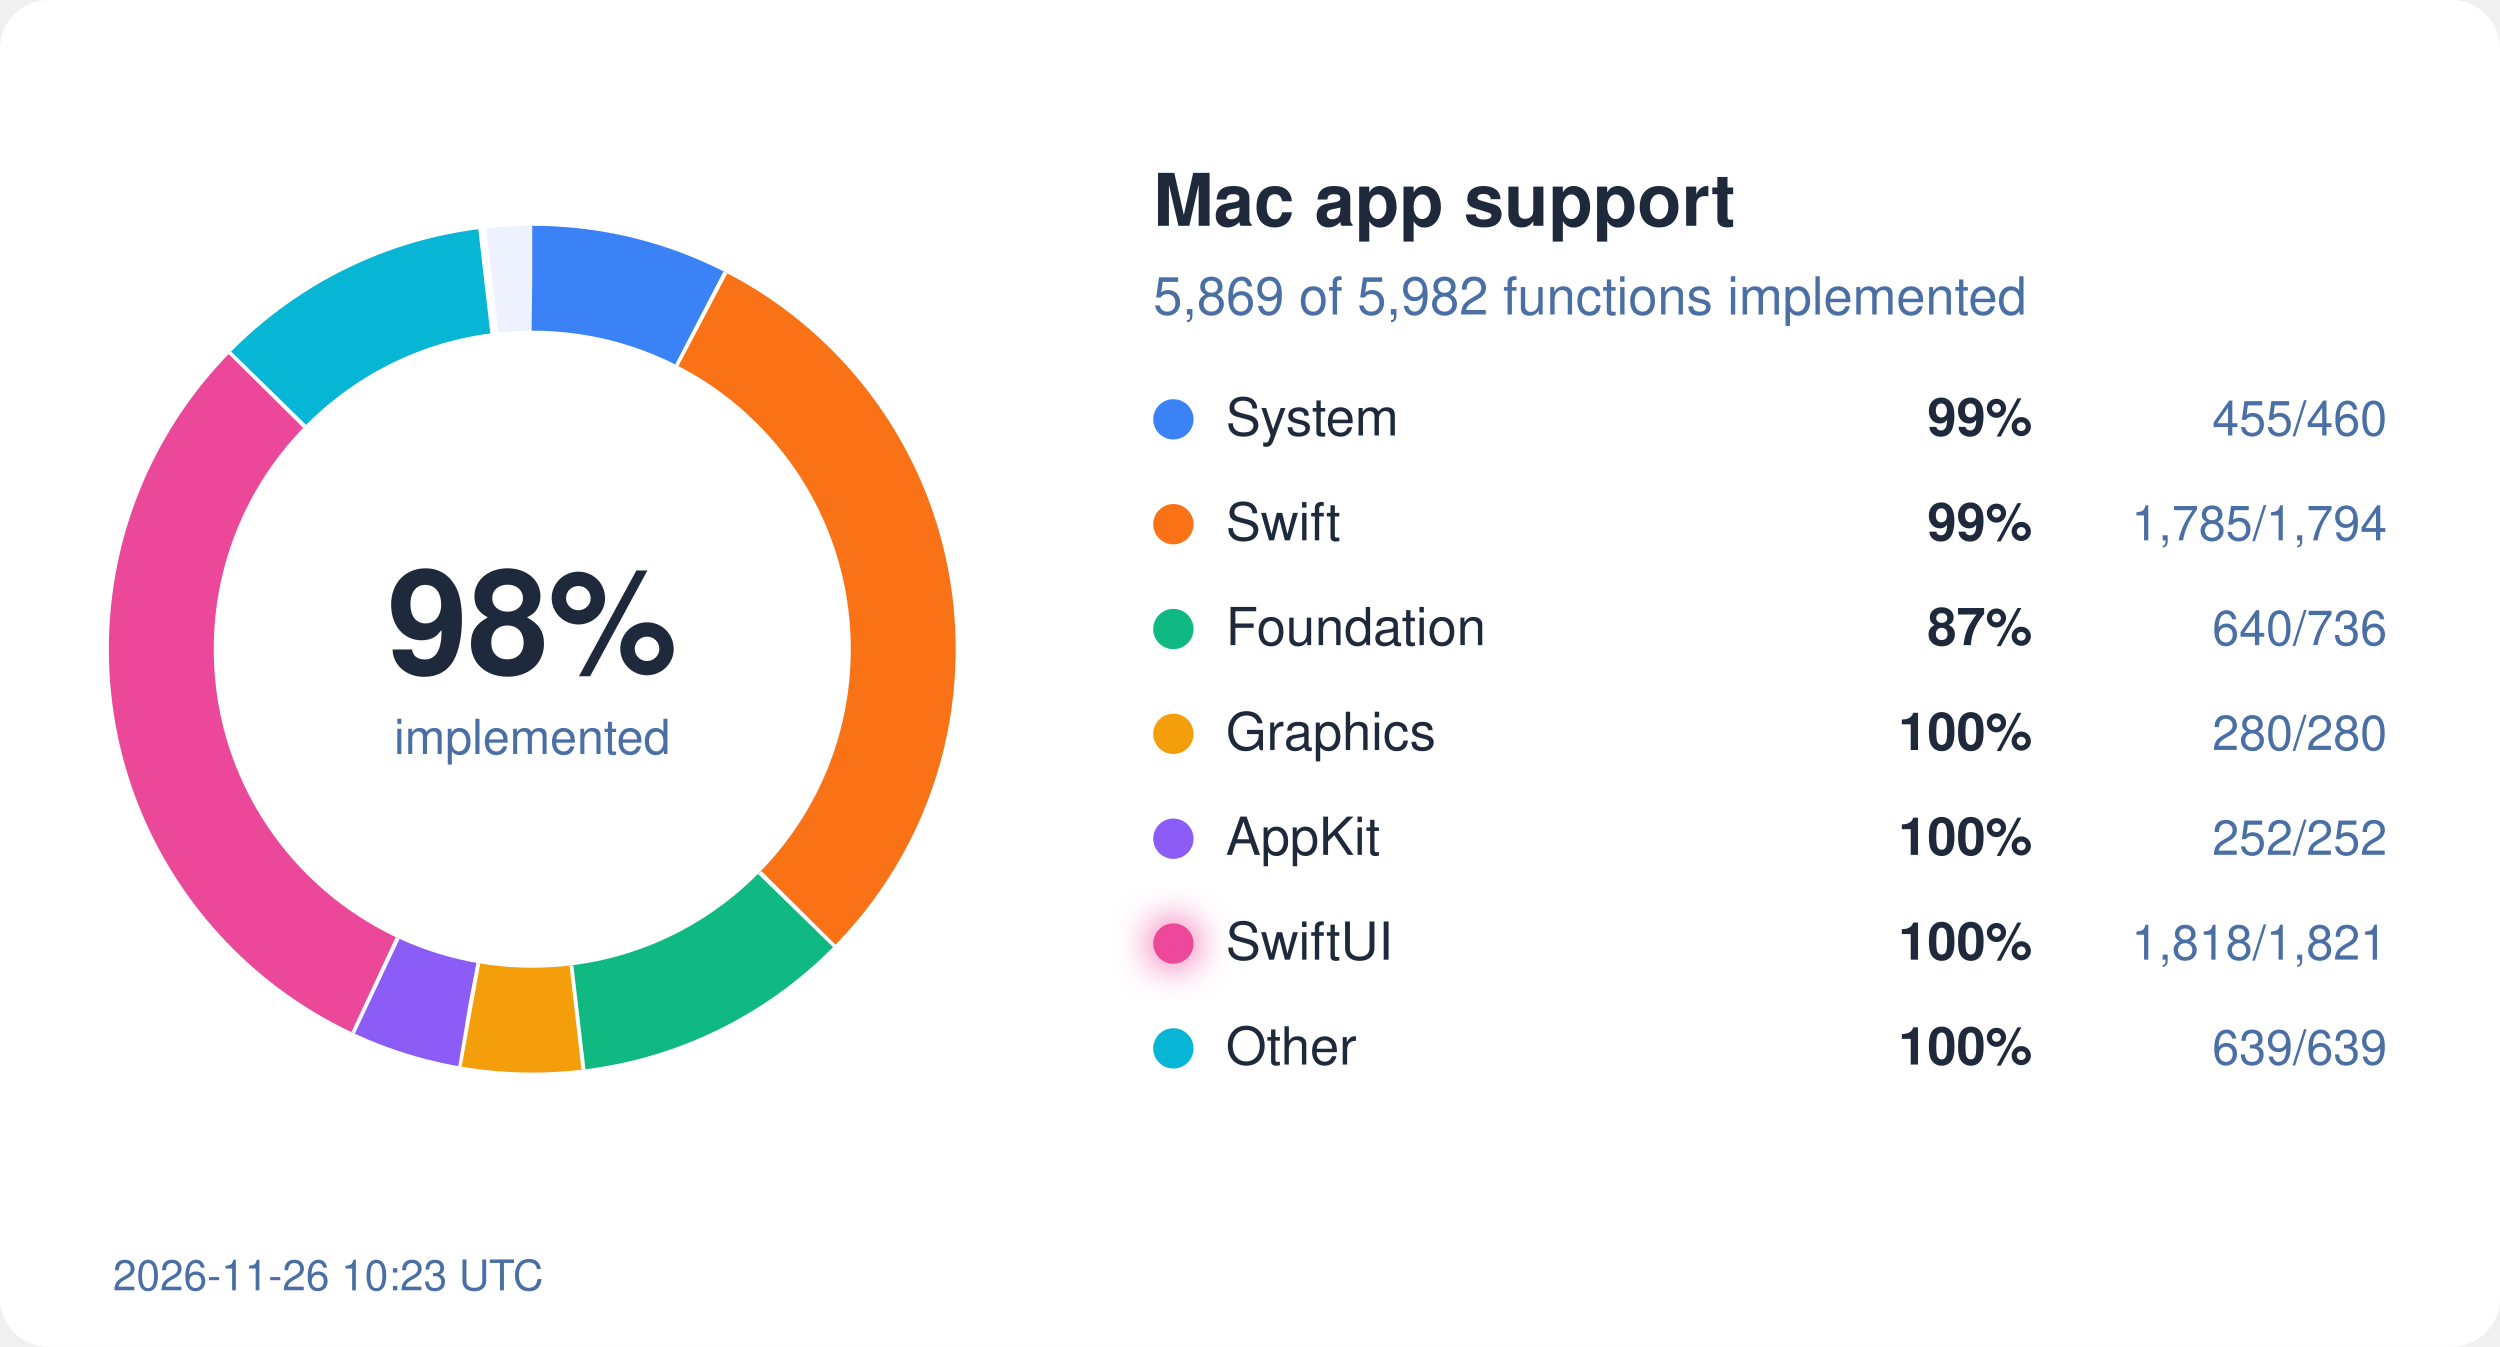
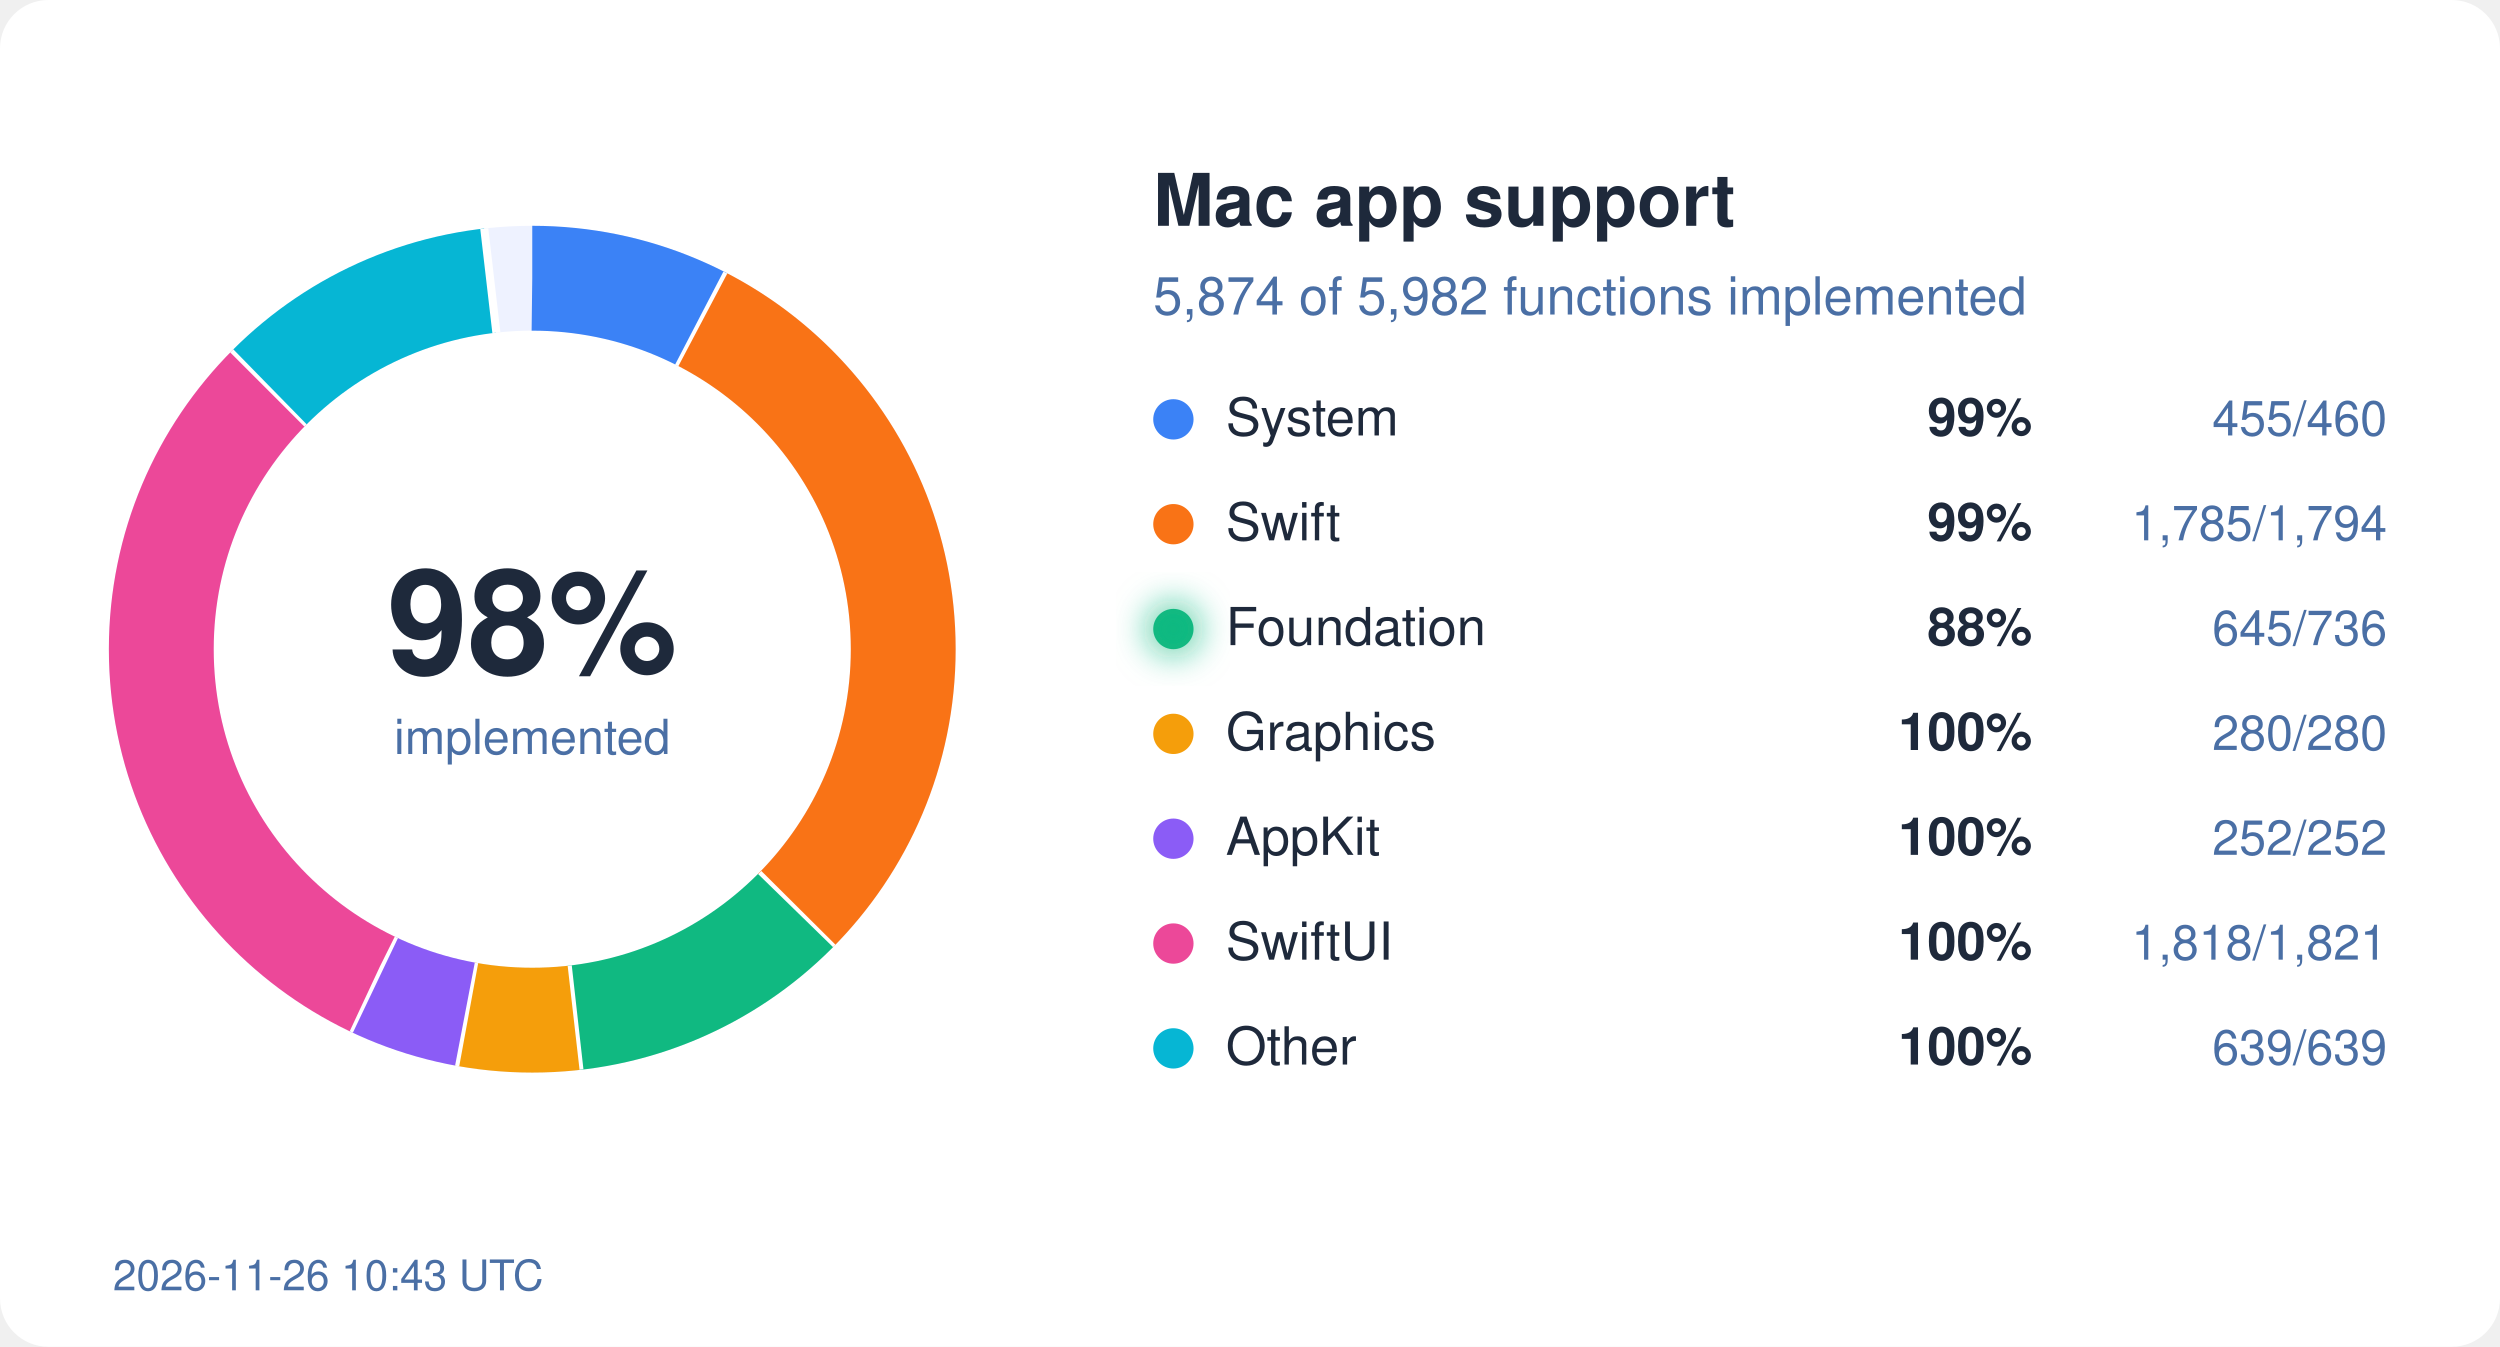
<svg xmlns="http://www.w3.org/2000/svg" width="620" height="334" viewBox="0 0 620 334">
  <style>
  text { font-family: system-ui, -apple-system, "Segoe UI", Helvetica, Arial, sans-serif; }
  .bg { fill: #ffffff; } .ink { fill: #1e293b; } .mute { fill: #4a6fa5; }
  .track { stroke: #eef2ff; } .gap { stroke: #ffffff; }
  .s-System { stroke: #3b82f6; } .f-System { fill: #3b82f6; }
  .s-Swift { stroke: #f97316; } .f-Swift { fill: #f97316; }
  .s-Foundation { stroke: #10b981; } .f-Foundation { fill: #10b981; }
  .s-Graphics { stroke: #f59e0b; } .f-Graphics { fill: #f59e0b; }
  .s-AppKit { stroke: #8b5cf6; } .f-AppKit { fill: #8b5cf6; }
  .s-SwiftUI { stroke: #ec4899; } .f-SwiftUI { fill: #ec4899; }
  .s-Other { stroke: #06b6d4; } .f-Other { fill: #06b6d4; }
  @media (prefers-color-scheme: dark) {
    .bg { fill: #0d1117; } .ink { fill: #e6edf3; } .mute { fill: #8fb4e3; }
    .track { stroke: #12263f; } .gap { stroke: #0d1117; }
    .s-System { stroke: #60a5fa; } .f-System { fill: #60a5fa; }
    .s-Swift { stroke: #fb923c; } .f-Swift { fill: #fb923c; }
    .s-Foundation { stroke: #34d399; } .f-Foundation { fill: #34d399; }
    .s-Graphics { stroke: #fbbf24; } .f-Graphics { fill: #fbbf24; }
    .s-AppKit { stroke: #a78bfa; } .f-AppKit { fill: #a78bfa; }
    .s-SwiftUI { stroke: #f472b6; } .f-SwiftUI { fill: #f472b6; }
    .s-Other { stroke: #22d3ee; } .f-Other { fill: #22d3ee; }
  }
</style>
  <defs>
    <filter id="glow" x="-50%" y="-50%" width="200%" height="200%">
      <feGaussianBlur stdDeviation="4" />
    </filter>
  </defs>
  <rect width="620" height="334" rx="12" class="bg" />
  <circle cx="132" cy="161" r="92" fill="none" class="track" stroke-width="26" />
  <circle cx="132" cy="161" r="92" fill="none" class="s-System" stroke-width="26" stroke-dasharray="43.97 578.05" stroke-dashoffset="-0.00" transform="rotate(-90 132 161)" />
  <line x1="168.3" y1="90.9" x2="180.3" y2="67.8" class="gap" stroke-width="2" />
  <circle cx="132" cy="161" r="92" fill="none" class="s-Swift" stroke-width="26" stroke-dasharray="172.49 578.05" stroke-dashoffset="-43.97" transform="rotate(-90 132 161)" />
  <line x1="188.1" y1="216.7" x2="206.5" y2="235.0" class="gap" stroke-width="2" />
-   <circle cx="132" cy="161" r="92" fill="none" class="s-Foundation" stroke-width="26" stroke-dasharray="61.84 578.05" stroke-dashoffset="-216.46" transform="rotate(-90 132 161)" />
-   <line x1="141.2" y1="239.5" x2="144.2" y2="265.3" class="gap" stroke-width="2" />
-   <circle cx="132" cy="161" r="92" fill="none" class="s-Graphics" stroke-width="26" stroke-dasharray="27.06 578.05" stroke-dashoffset="-278.30" transform="rotate(-90 132 161)" />
-   <line x1="118.1" y1="238.8" x2="113.5" y2="264.4" class="gap" stroke-width="2" />
-   <circle cx="132" cy="161" r="92" fill="none" class="s-AppKit" stroke-width="26" stroke-dasharray="24.35 578.05" stroke-dashoffset="-305.36" transform="rotate(-90 132 161)" />
-   <line x1="98.2" y1="232.4" x2="87.1" y2="255.9" class="gap" stroke-width="2" />
-   <circle cx="132" cy="161" r="92" fill="none" class="s-SwiftUI" stroke-width="26" stroke-dasharray="175.68 578.05" stroke-dashoffset="-329.71" transform="rotate(-90 132 161)" />
-   <line x1="75.9" y1="105.4" x2="57.4" y2="87.1" class="gap" stroke-width="2" />
-   <circle cx="132" cy="161" r="92" fill="none" class="s-Other" stroke-width="26" stroke-dasharray="61.75 578.05" stroke-dashoffset="-505.39" transform="rotate(-90 132 161)" />
-   <line x1="122.6" y1="82.6" x2="119.6" y2="56.7" class="gap" stroke-width="2" />
+   <circle cx="132" cy="161" r="92" fill="none" class="s-Foundation" stroke-width="26" stroke-dasharray="62.33 578.05" stroke-dashoffset="-216.46" transform="rotate(-90 132 161)" />
+   <line x1="140.8" y1="239.5" x2="143.7" y2="265.3" class="gap" stroke-width="2" />
+   <circle cx="132" cy="161" r="92" fill="none" class="s-Graphics" stroke-width="26" stroke-dasharray="27.06 578.05" stroke-dashoffset="-278.78" transform="rotate(-90 132 161)" />
+   <line x1="117.6" y1="238.7" x2="112.9" y2="264.3" class="gap" stroke-width="2" />
+   <circle cx="132" cy="161" r="92" fill="none" class="s-AppKit" stroke-width="26" stroke-dasharray="24.35 578.05" stroke-dashoffset="-305.84" transform="rotate(-90 132 161)" />
+   <line x1="97.8" y1="232.2" x2="86.6" y2="255.7" class="gap" stroke-width="2" />
+   <circle cx="132" cy="161" r="92" fill="none" class="s-SwiftUI" stroke-width="26" stroke-dasharray="175.68 578.05" stroke-dashoffset="-330.19" transform="rotate(-90 132 161)" />
+   <line x1="76.2" y1="105.1" x2="57.8" y2="86.7" class="gap" stroke-width="2" />
+   <circle cx="132" cy="161" r="92" fill="none" class="s-Other" stroke-width="26" stroke-dasharray="61.75 578.05" stroke-dashoffset="-505.87" transform="rotate(-90 132 161)" />
+   <line x1="123.1" y1="82.5" x2="120.1" y2="56.7" class="gap" stroke-width="2" />
  <text x="132" y="167" text-anchor="middle" class="ink" font-size="36" font-weight="700">98%</text>
  <text x="132" y="187" text-anchor="middle" class="mute" font-size="12">implemented</text>
  <text x="286" y="56" class="ink" font-size="18" font-weight="600">Mac app support</text>
-   <text x="286" y="78" class="mute" font-size="13">5,869 of 5,982 functions implemented</text>
+   <text x="286" y="78" class="mute" font-size="13">5,874 of 5,982 functions implemented</text>
  <circle cx="291" cy="104" r="5" class="f-System" />
  <text x="304" y="108" class="ink" font-size="13">System</text>
  <text x="504" y="108" class="ink" font-size="13" font-weight="600" text-anchor="end">99%</text>
  <text x="592" y="108" class="mute" font-size="12" text-anchor="end">455/460</text>
  <circle cx="291" cy="130" r="5" class="f-Swift" />
  <text x="304" y="134" class="ink" font-size="13">Swift</text>
  <text x="504" y="134" class="ink" font-size="13" font-weight="600" text-anchor="end">99%</text>
  <text x="592" y="134" class="mute" font-size="12" text-anchor="end">1,785/1,794</text>
  <circle cx="291" cy="156" r="5" class="f-Foundation" />
  <text x="304" y="160" class="ink" font-size="13">Foundation</text>
-   <text x="504" y="160" class="ink" font-size="13" font-weight="600" text-anchor="end">87%</text>
-   <text x="592" y="160" class="mute" font-size="12" text-anchor="end">640/736</text>
+   <circle cx="291" cy="156" r="7" class="f-Foundation" filter="url(#glow)" opacity="0.6" />
+   <text x="504" y="160" class="ink" font-size="13" font-weight="600" text-anchor="end">88%</text>
+   <text x="592" y="160" class="mute" font-size="12" text-anchor="end">645/736</text>
  <circle cx="291" cy="182" r="5" class="f-Graphics" />
  <text x="304" y="186" class="ink" font-size="13">Graphics</text>
  <text x="504" y="186" class="ink" font-size="13" font-weight="600" text-anchor="end">100%</text>
  <text x="592" y="186" class="mute" font-size="12" text-anchor="end">280/280</text>
  <circle cx="291" cy="208" r="5" class="f-AppKit" />
  <text x="304" y="212" class="ink" font-size="13">AppKit</text>
  <text x="504" y="212" class="ink" font-size="13" font-weight="600" text-anchor="end">100%</text>
  <text x="592" y="212" class="mute" font-size="12" text-anchor="end">252/252</text>
  <circle cx="291" cy="234" r="5" class="f-SwiftUI" />
  <text x="304" y="238" class="ink" font-size="13">SwiftUI</text>
-   <circle cx="291" cy="234" r="7" class="f-SwiftUI" filter="url(#glow)" opacity="0.6" />
  <text x="504" y="238" class="ink" font-size="13" font-weight="600" text-anchor="end">100%</text>
  <text x="592" y="238" class="mute" font-size="12" text-anchor="end">1,818/1,821</text>
  <circle cx="291" cy="260" r="5" class="f-Other" />
  <text x="304" y="264" class="ink" font-size="13">Other</text>
  <text x="504" y="264" class="ink" font-size="13" font-weight="600" text-anchor="end">100%</text>
  <text x="592" y="264" class="mute" font-size="12" text-anchor="end">639/639</text>
-   <text x="28" y="320" class="mute" font-size="10.5">2026-11-26 10:23 UTC</text>
+   <text x="28" y="320" class="mute" font-size="10.5">2026-11-26 10:43 UTC</text>
</svg>
